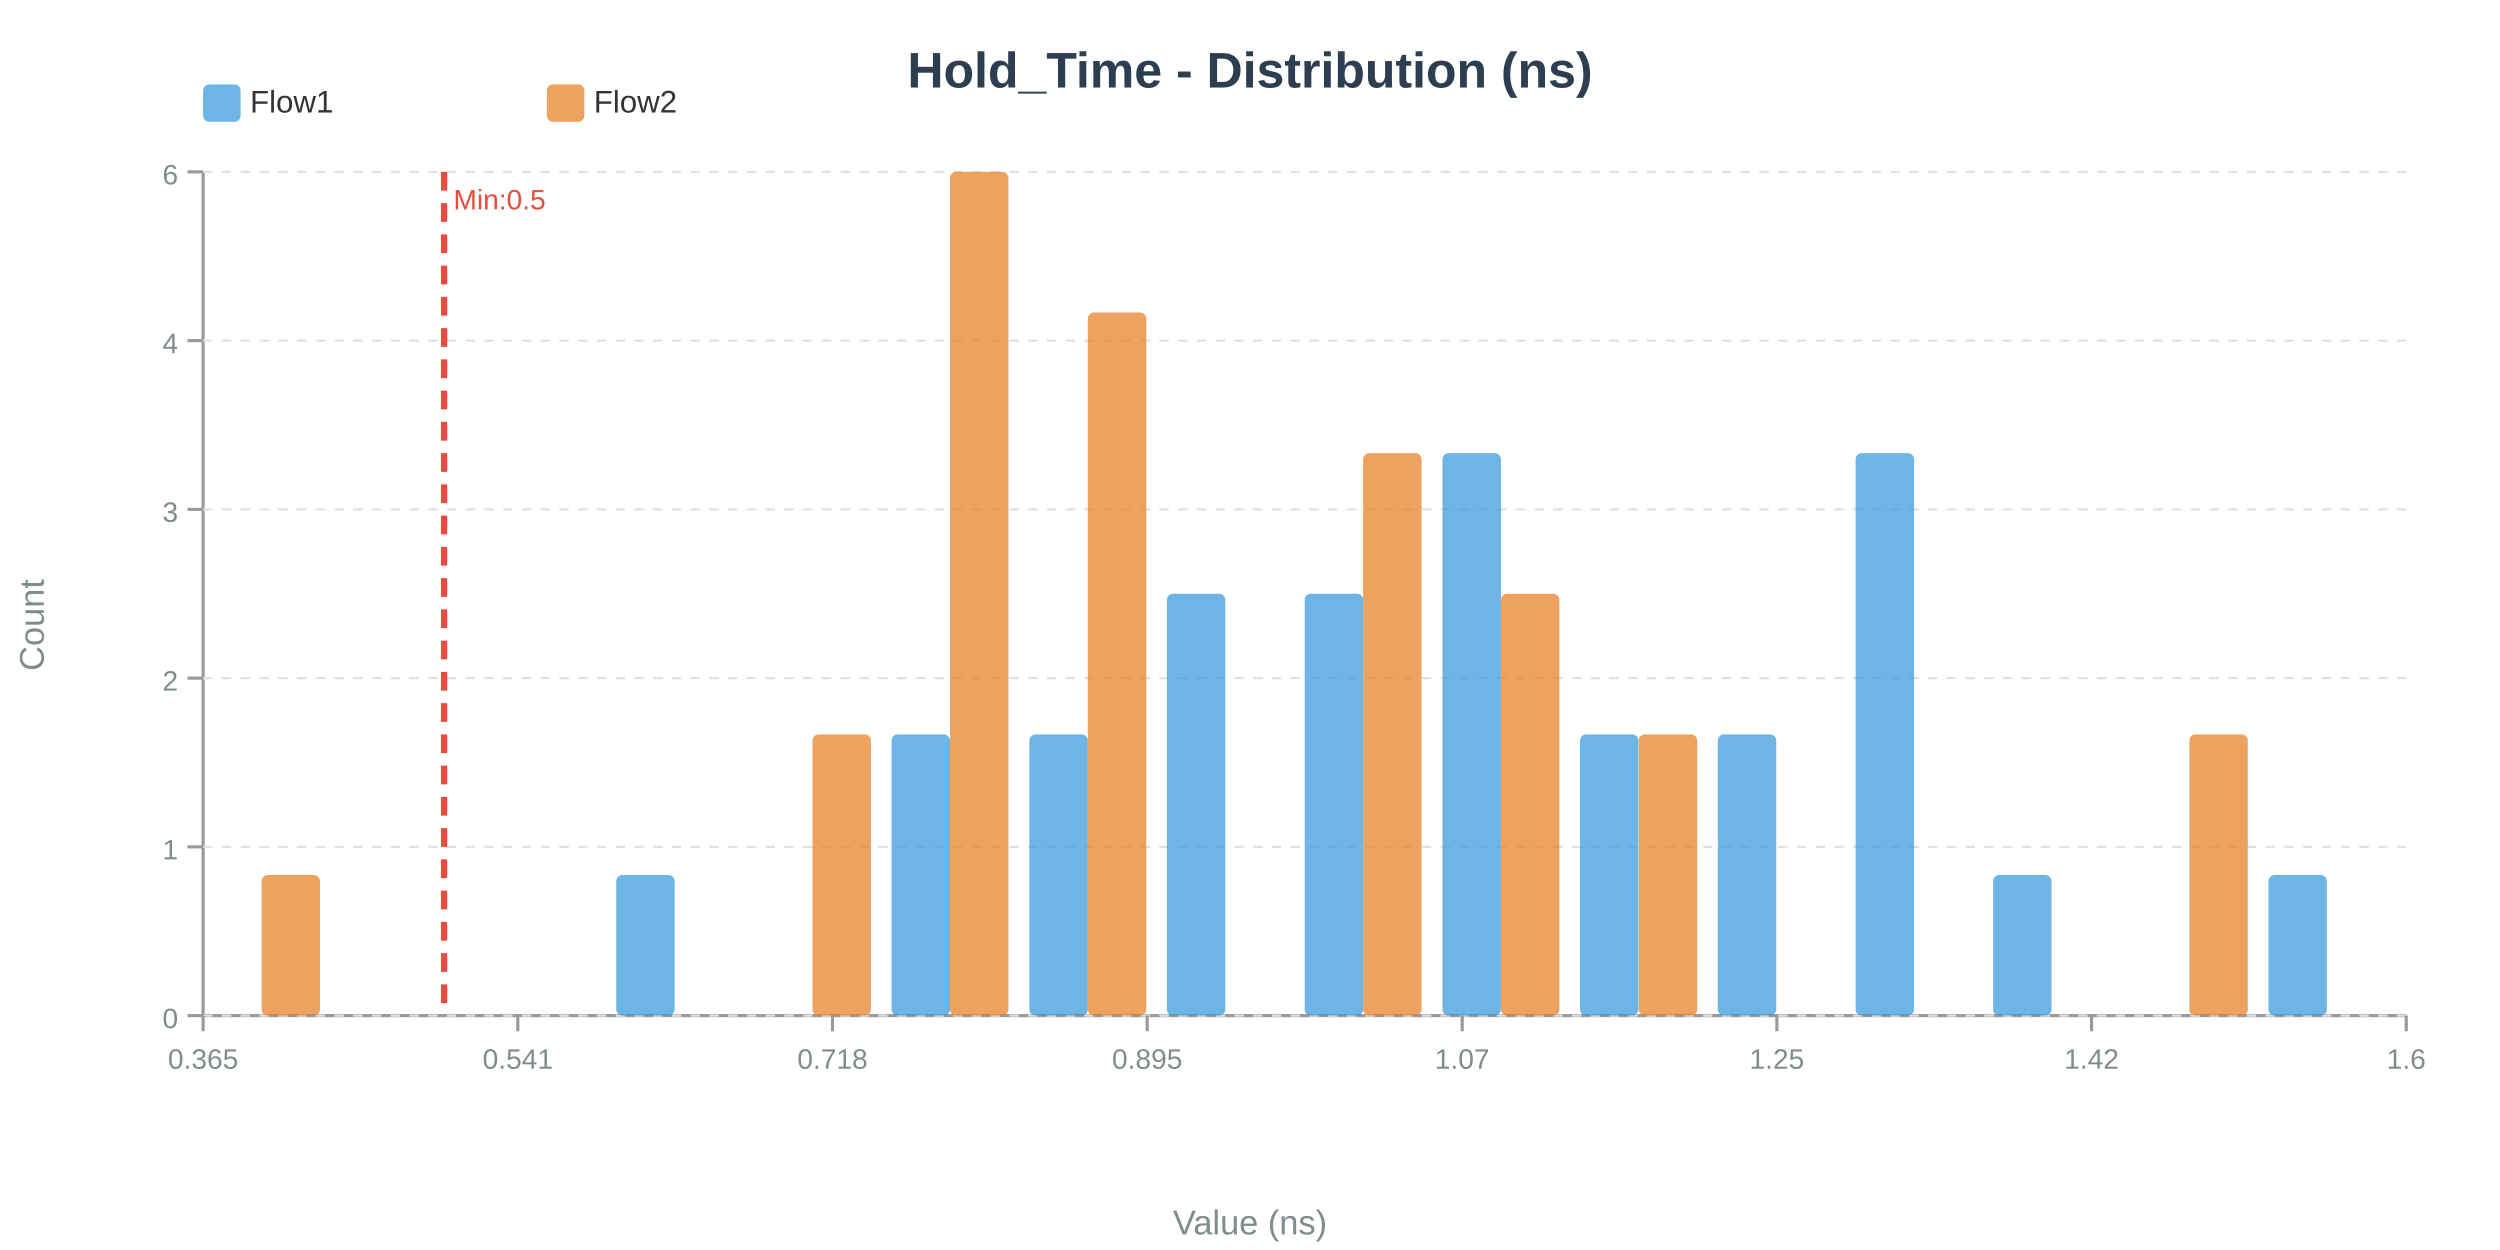
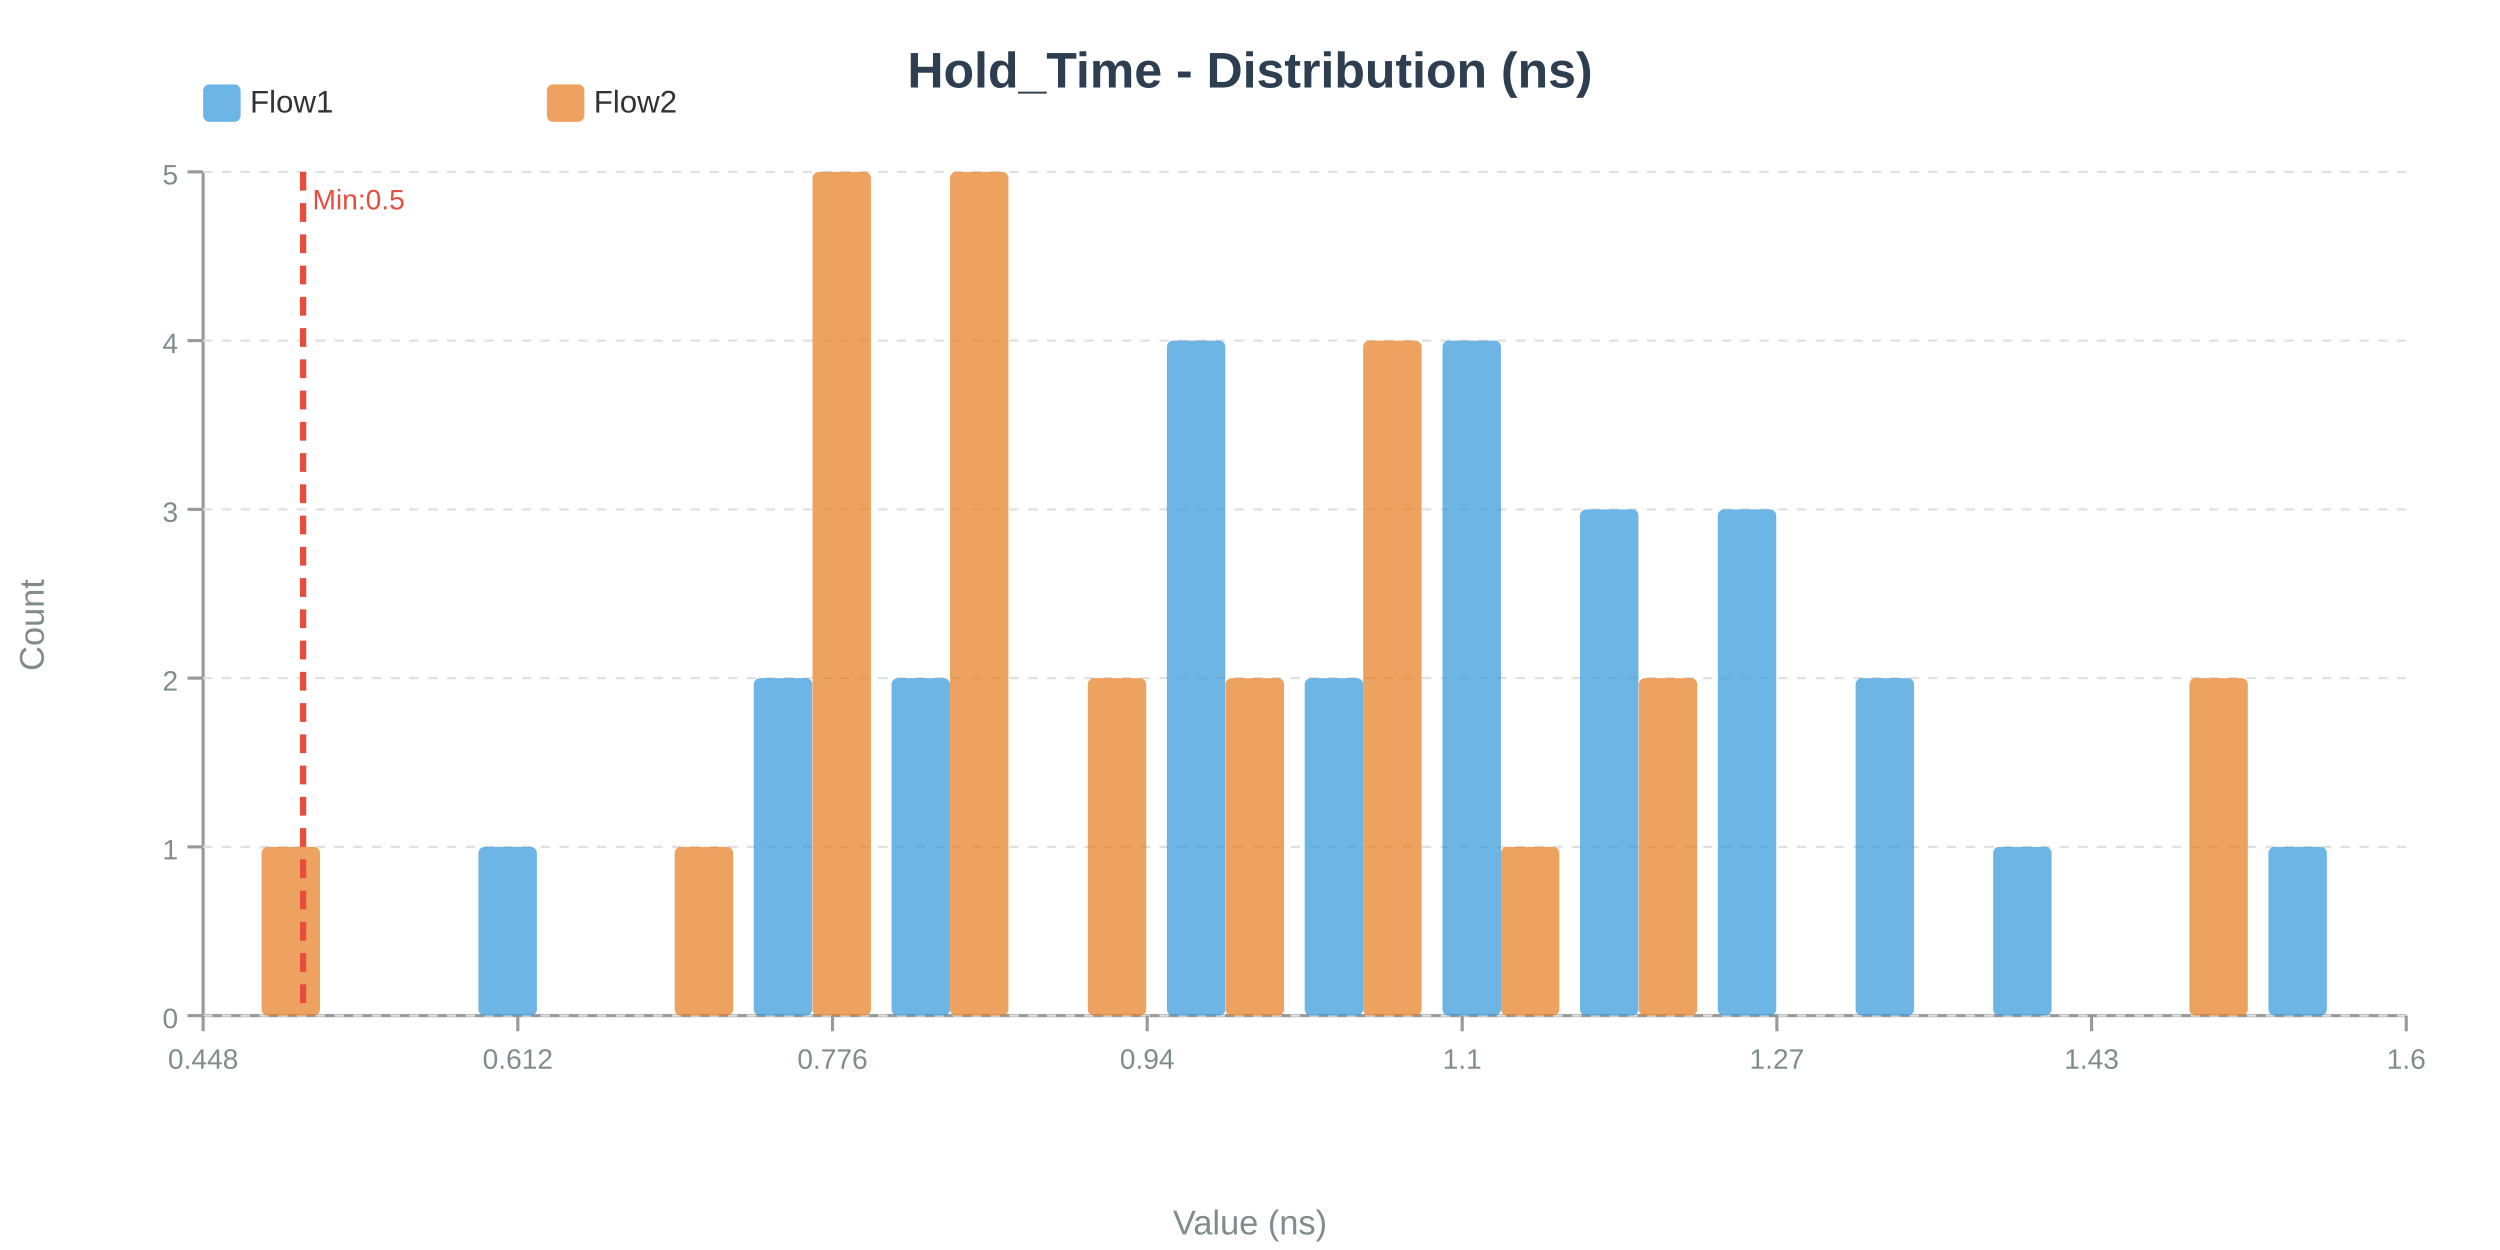
<svg xmlns="http://www.w3.org/2000/svg" width="800" height="400" viewBox="0 0 800 400">
  <rect width="800" height="400" fill="#ffffff" />
  <text x="400.0" y="28.0" font-size="16" font-weight="bold" text-anchor="middle" fill="#2c3e50" font-family="Arial,sans-serif">Hold_Time - Distribution (ns)</text>
  <line x1="65.0" y1="325.0" x2="770.0" y2="325.0" stroke="#999" stroke-width="1" />
  <line x1="65.0" y1="55.0" x2="65.0" y2="325.0" stroke="#999" stroke-width="1" />
  <line x1="60.0" y1="325.0" x2="65.0" y2="325.0" stroke="#999" stroke-width="1" />
  <line x1="65.0" y1="325.0" x2="770.0" y2="325.0" stroke="#e0e0e0" stroke-width="0.7" stroke-dasharray="3,3" />
  <text x="57.0" y="329.0" font-size="9" font-weight="normal" text-anchor="end" fill="#7f8c8d" font-family="Arial,sans-serif">0</text>
  <line x1="60.0" y1="271.0" x2="65.0" y2="271.0" stroke="#999" stroke-width="1" />
  <line x1="65.0" y1="271.0" x2="770.0" y2="271.0" stroke="#e0e0e0" stroke-width="0.7" stroke-dasharray="3,3" />
  <text x="57.0" y="275.0" font-size="9" font-weight="normal" text-anchor="end" fill="#7f8c8d" font-family="Arial,sans-serif">1</text>
  <line x1="60.0" y1="217.0" x2="65.0" y2="217.0" stroke="#999" stroke-width="1" />
  <line x1="65.0" y1="217.0" x2="770.0" y2="217.0" stroke="#e0e0e0" stroke-width="0.7" stroke-dasharray="3,3" />
  <text x="57.0" y="221.0" font-size="9" font-weight="normal" text-anchor="end" fill="#7f8c8d" font-family="Arial,sans-serif">2</text>
  <line x1="60.0" y1="163.0" x2="65.0" y2="163.0" stroke="#999" stroke-width="1" />
  <line x1="65.0" y1="163.0" x2="770.0" y2="163.0" stroke="#e0e0e0" stroke-width="0.7" stroke-dasharray="3,3" />
  <text x="57.0" y="167.0" font-size="9" font-weight="normal" text-anchor="end" fill="#7f8c8d" font-family="Arial,sans-serif">3</text>
  <line x1="60.0" y1="109.0" x2="65.0" y2="109.0" stroke="#999" stroke-width="1" />
  <line x1="65.0" y1="109.0" x2="770.0" y2="109.0" stroke="#e0e0e0" stroke-width="0.7" stroke-dasharray="3,3" />
  <text x="57.0" y="113.0" font-size="9" font-weight="normal" text-anchor="end" fill="#7f8c8d" font-family="Arial,sans-serif">4</text>
  <line x1="60.0" y1="55.0" x2="65.0" y2="55.0" stroke="#999" stroke-width="1" />
  <line x1="65.0" y1="55.0" x2="770.0" y2="55.0" stroke="#e0e0e0" stroke-width="0.7" stroke-dasharray="3,3" />
-   <text x="57.0" y="59.0" font-size="9" font-weight="normal" text-anchor="end" fill="#7f8c8d" font-family="Arial,sans-serif">6</text>
+   <text x="57.0" y="59.0" font-size="9" font-weight="normal" text-anchor="end" fill="#7f8c8d" font-family="Arial,sans-serif">5</text>
  <line x1="65.0" y1="325.0" x2="65.0" y2="330.0" stroke="#999" stroke-width="1" />
-   <text x="65.0" y="342.0" font-size="9" font-weight="normal" text-anchor="middle" fill="#7f8c8d" font-family="Arial,sans-serif">0.365</text>
+   <text x="65.0" y="342.0" font-size="9" font-weight="normal" text-anchor="middle" fill="#7f8c8d" font-family="Arial,sans-serif">0.448</text>
  <line x1="165.7" y1="325.0" x2="165.7" y2="330.0" stroke="#999" stroke-width="1" />
-   <text x="165.7" y="342.0" font-size="9" font-weight="normal" text-anchor="middle" fill="#7f8c8d" font-family="Arial,sans-serif">0.541</text>
+   <text x="165.7" y="342.0" font-size="9" font-weight="normal" text-anchor="middle" fill="#7f8c8d" font-family="Arial,sans-serif">0.612</text>
  <line x1="266.4" y1="325.0" x2="266.4" y2="330.0" stroke="#999" stroke-width="1" />
-   <text x="266.4" y="342.0" font-size="9" font-weight="normal" text-anchor="middle" fill="#7f8c8d" font-family="Arial,sans-serif">0.718</text>
+   <text x="266.4" y="342.0" font-size="9" font-weight="normal" text-anchor="middle" fill="#7f8c8d" font-family="Arial,sans-serif">0.776</text>
  <line x1="367.1" y1="325.0" x2="367.1" y2="330.0" stroke="#999" stroke-width="1" />
-   <text x="367.1" y="342.0" font-size="9" font-weight="normal" text-anchor="middle" fill="#7f8c8d" font-family="Arial,sans-serif">0.895</text>
+   <text x="367.1" y="342.0" font-size="9" font-weight="normal" text-anchor="middle" fill="#7f8c8d" font-family="Arial,sans-serif">0.94</text>
  <line x1="467.9" y1="325.0" x2="467.9" y2="330.0" stroke="#999" stroke-width="1" />
-   <text x="467.9" y="342.0" font-size="9" font-weight="normal" text-anchor="middle" fill="#7f8c8d" font-family="Arial,sans-serif">1.07</text>
+   <text x="467.9" y="342.0" font-size="9" font-weight="normal" text-anchor="middle" fill="#7f8c8d" font-family="Arial,sans-serif">1.1</text>
  <line x1="568.6" y1="325.0" x2="568.6" y2="330.0" stroke="#999" stroke-width="1" />
-   <text x="568.6" y="342.0" font-size="9" font-weight="normal" text-anchor="middle" fill="#7f8c8d" font-family="Arial,sans-serif">1.25</text>
+   <text x="568.6" y="342.0" font-size="9" font-weight="normal" text-anchor="middle" fill="#7f8c8d" font-family="Arial,sans-serif">1.27</text>
  <line x1="669.3" y1="325.0" x2="669.3" y2="330.0" stroke="#999" stroke-width="1" />
-   <text x="669.3" y="342.0" font-size="9" font-weight="normal" text-anchor="middle" fill="#7f8c8d" font-family="Arial,sans-serif">1.42</text>
+   <text x="669.3" y="342.0" font-size="9" font-weight="normal" text-anchor="middle" fill="#7f8c8d" font-family="Arial,sans-serif">1.43</text>
  <line x1="770.0" y1="325.0" x2="770.0" y2="330.0" stroke="#999" stroke-width="1" />
  <text x="770.0" y="342.0" font-size="9" font-weight="normal" text-anchor="middle" fill="#7f8c8d" font-family="Arial,sans-serif">1.6</text>
  <text x="400.0" y="395.0" font-size="11" font-weight="normal" text-anchor="middle" fill="#7f8c8d" font-family="Arial,sans-serif">Value (ns)</text>
  <text x="14.0" y="200.0" font-size="11" font-weight="normal" text-anchor="middle" fill="#7f8c8d" font-family="Arial,sans-serif" transform="rotate(-90,14,200.0)">Count</text>
-   <rect x="197.2" y="280.0" width="18.7" height="45.0" fill="#3498db" stroke="none" stroke-width="1" opacity="0.72" rx="2" />
-   <rect x="285.3" y="235.0" width="18.7" height="90.0" fill="#3498db" stroke="none" stroke-width="1" opacity="0.72" rx="2" />
-   <rect x="329.4" y="235.0" width="18.7" height="90.0" fill="#3498db" stroke="none" stroke-width="1" opacity="0.72" rx="2" />
-   <rect x="373.4" y="190.0" width="18.7" height="135.0" fill="#3498db" stroke="none" stroke-width="1" opacity="0.72" rx="2" />
-   <rect x="417.5" y="190.0" width="18.7" height="135.0" fill="#3498db" stroke="none" stroke-width="1" opacity="0.72" rx="2" />
-   <rect x="461.6" y="145.0" width="18.7" height="180.0" fill="#3498db" stroke="none" stroke-width="1" opacity="0.72" rx="2" />
-   <rect x="505.6" y="235.0" width="18.7" height="90.0" fill="#3498db" stroke="none" stroke-width="1" opacity="0.72" rx="2" />
-   <rect x="549.7" y="235.0" width="18.7" height="90.0" fill="#3498db" stroke="none" stroke-width="1" opacity="0.72" rx="2" />
-   <rect x="593.8" y="145.0" width="18.7" height="180.0" fill="#3498db" stroke="none" stroke-width="1" opacity="0.72" rx="2" />
-   <rect x="637.8" y="280.0" width="18.7" height="45.0" fill="#3498db" stroke="none" stroke-width="1" opacity="0.72" rx="2" />
-   <rect x="725.9" y="280.0" width="18.7" height="45.0" fill="#3498db" stroke="none" stroke-width="1" opacity="0.72" rx="2" />
+   <rect x="153.1" y="271.0" width="18.7" height="54.0" fill="#3498db" stroke="none" stroke-width="1" opacity="0.72" rx="2" />
+   <rect x="241.2" y="217.0" width="18.7" height="108.0" fill="#3498db" stroke="none" stroke-width="1" opacity="0.72" rx="2" />
+   <rect x="285.3" y="217.0" width="18.7" height="108.0" fill="#3498db" stroke="none" stroke-width="1" opacity="0.72" rx="2" />
+   <rect x="373.4" y="109.0" width="18.7" height="216.0" fill="#3498db" stroke="none" stroke-width="1" opacity="0.72" rx="2" />
+   <rect x="417.5" y="217.0" width="18.7" height="108.0" fill="#3498db" stroke="none" stroke-width="1" opacity="0.72" rx="2" />
+   <rect x="461.6" y="109.0" width="18.7" height="216.0" fill="#3498db" stroke="none" stroke-width="1" opacity="0.72" rx="2" />
+   <rect x="505.6" y="163.0" width="18.7" height="162.0" fill="#3498db" stroke="none" stroke-width="1" opacity="0.72" rx="2" />
+   <rect x="549.7" y="163.0" width="18.7" height="162.0" fill="#3498db" stroke="none" stroke-width="1" opacity="0.72" rx="2" />
+   <rect x="593.8" y="217.0" width="18.7" height="108.0" fill="#3498db" stroke="none" stroke-width="1" opacity="0.72" rx="2" />
+   <rect x="637.8" y="271.0" width="18.7" height="54.0" fill="#3498db" stroke="none" stroke-width="1" opacity="0.72" rx="2" />
+   <rect x="725.9" y="271.0" width="18.7" height="54.0" fill="#3498db" stroke="none" stroke-width="1" opacity="0.72" rx="2" />
  <rect x="65.0" y="27.0" width="12.0" height="12.0" fill="#3498db" stroke="none" stroke-width="1" opacity="0.72" rx="2" />
  <text x="80.0" y="36.0" font-size="10" font-weight="normal" text-anchor="start" fill="#333" font-family="Arial,sans-serif">Flow1</text>
-   <rect x="83.7" y="280.0" width="18.7" height="45.0" fill="#e67e22" stroke="none" stroke-width="1" opacity="0.72" rx="2" />
-   <rect x="260.0" y="235.0" width="18.7" height="90.0" fill="#e67e22" stroke="none" stroke-width="1" opacity="0.72" rx="2" />
+   <rect x="83.7" y="271.0" width="18.7" height="54.0" fill="#e67e22" stroke="none" stroke-width="1" opacity="0.72" rx="2" />
+   <rect x="215.9" y="271.0" width="18.7" height="54.0" fill="#e67e22" stroke="none" stroke-width="1" opacity="0.72" rx="2" />
+   <rect x="260.0" y="55.0" width="18.7" height="270.0" fill="#e67e22" stroke="none" stroke-width="1" opacity="0.72" rx="2" />
  <rect x="304.0" y="55.0" width="18.7" height="270.0" fill="#e67e22" stroke="none" stroke-width="1" opacity="0.72" rx="2" />
-   <rect x="348.1" y="100.0" width="18.7" height="225.0" fill="#e67e22" stroke="none" stroke-width="1" opacity="0.72" rx="2" />
-   <rect x="436.2" y="145.0" width="18.7" height="180.0" fill="#e67e22" stroke="none" stroke-width="1" opacity="0.72" rx="2" />
-   <rect x="480.3" y="190.0" width="18.7" height="135.0" fill="#e67e22" stroke="none" stroke-width="1" opacity="0.72" rx="2" />
-   <rect x="524.4" y="235.0" width="18.7" height="90.0" fill="#e67e22" stroke="none" stroke-width="1" opacity="0.72" rx="2" />
-   <rect x="700.6" y="235.0" width="18.7" height="90.0" fill="#e67e22" stroke="none" stroke-width="1" opacity="0.72" rx="2" />
+   <rect x="348.1" y="217.0" width="18.7" height="108.0" fill="#e67e22" stroke="none" stroke-width="1" opacity="0.72" rx="2" />
+   <rect x="392.2" y="217.0" width="18.7" height="108.0" fill="#e67e22" stroke="none" stroke-width="1" opacity="0.72" rx="2" />
+   <rect x="436.2" y="109.0" width="18.7" height="216.0" fill="#e67e22" stroke="none" stroke-width="1" opacity="0.72" rx="2" />
+   <rect x="480.3" y="271.0" width="18.7" height="54.0" fill="#e67e22" stroke="none" stroke-width="1" opacity="0.72" rx="2" />
+   <rect x="524.4" y="217.0" width="18.7" height="108.0" fill="#e67e22" stroke="none" stroke-width="1" opacity="0.72" rx="2" />
+   <rect x="700.6" y="217.0" width="18.7" height="108.0" fill="#e67e22" stroke="none" stroke-width="1" opacity="0.72" rx="2" />
  <rect x="175.0" y="27.0" width="12.0" height="12.0" fill="#e67e22" stroke="none" stroke-width="1" opacity="0.72" rx="2" />
  <text x="190.0" y="36.0" font-size="10" font-weight="normal" text-anchor="start" fill="#333" font-family="Arial,sans-serif">Flow2</text>
-   <line x1="142.1" y1="55.0" x2="142.1" y2="325.0" stroke="#e74c3c" stroke-width="2" stroke-dasharray="6,4" />
-   <text x="145.1" y="67.0" font-size="9" font-weight="normal" text-anchor="start" fill="#e74c3c" font-family="Arial,sans-serif">Min:0.5</text>
+   <line x1="97.0" y1="55.0" x2="97.0" y2="325.0" stroke="#e74c3c" stroke-width="2" stroke-dasharray="6,4" />
+   <text x="100.0" y="67.0" font-size="9" font-weight="normal" text-anchor="start" fill="#e74c3c" font-family="Arial,sans-serif">Min:0.5</text>
</svg>
